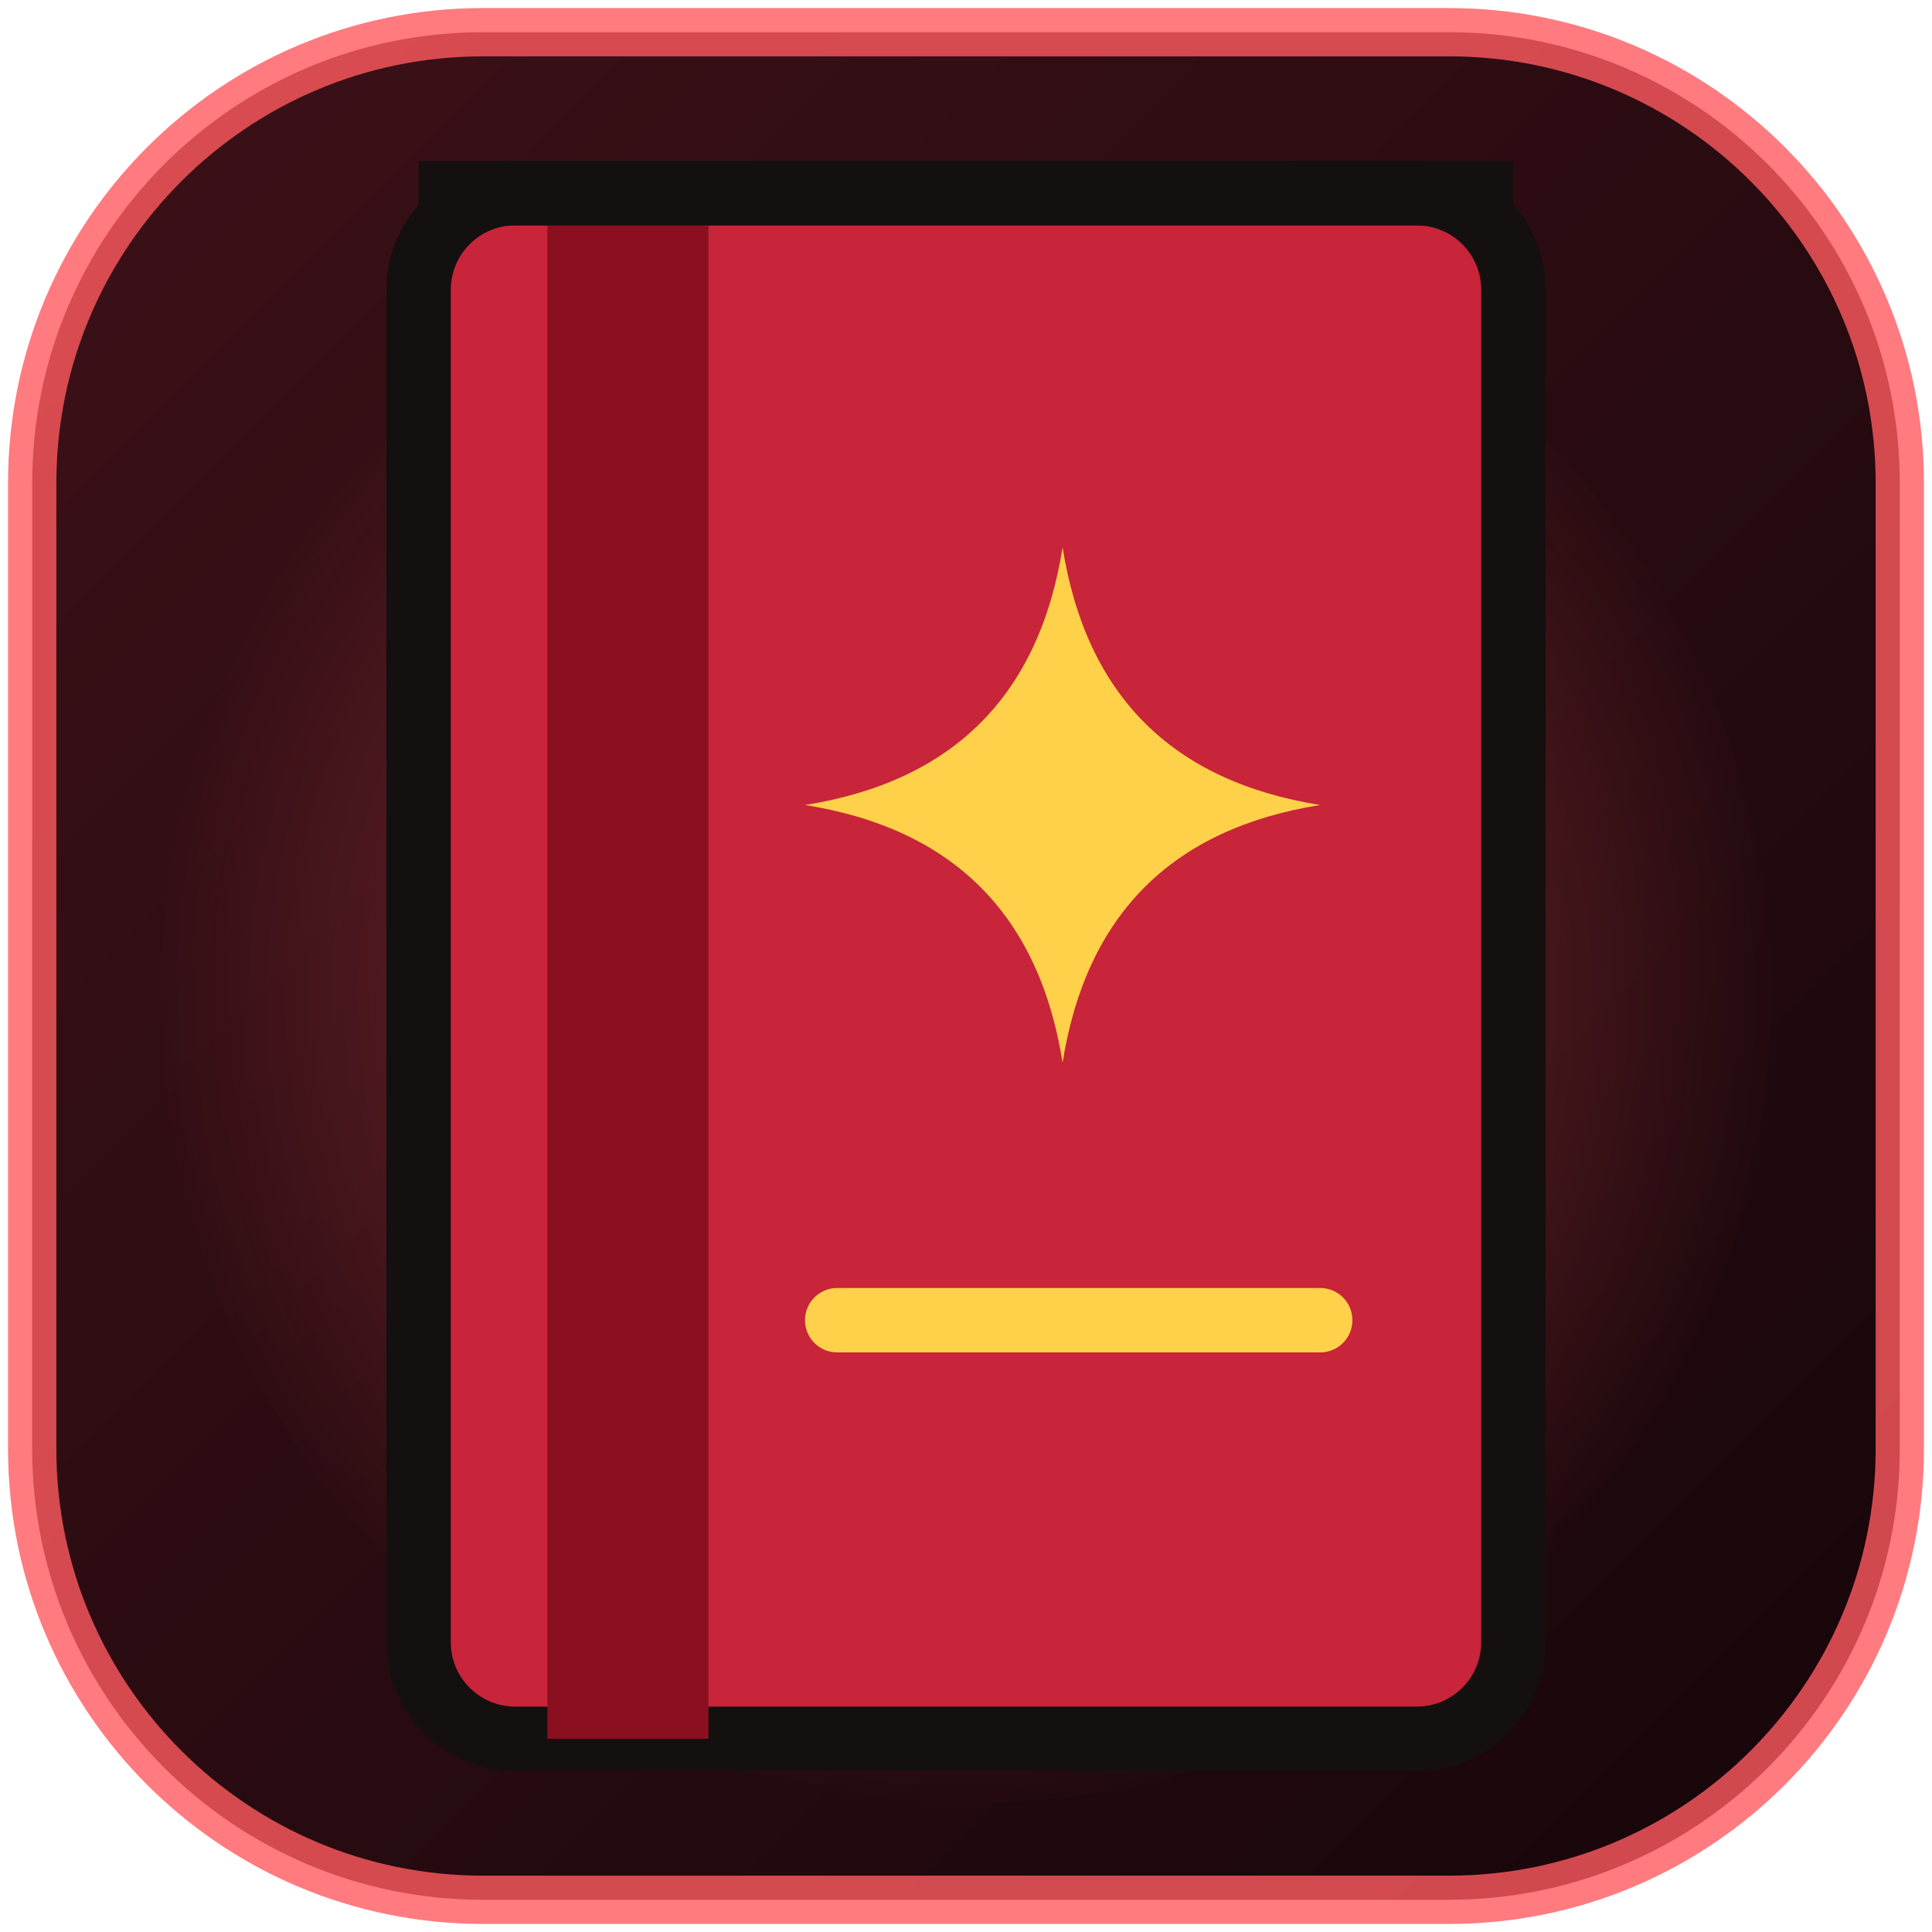
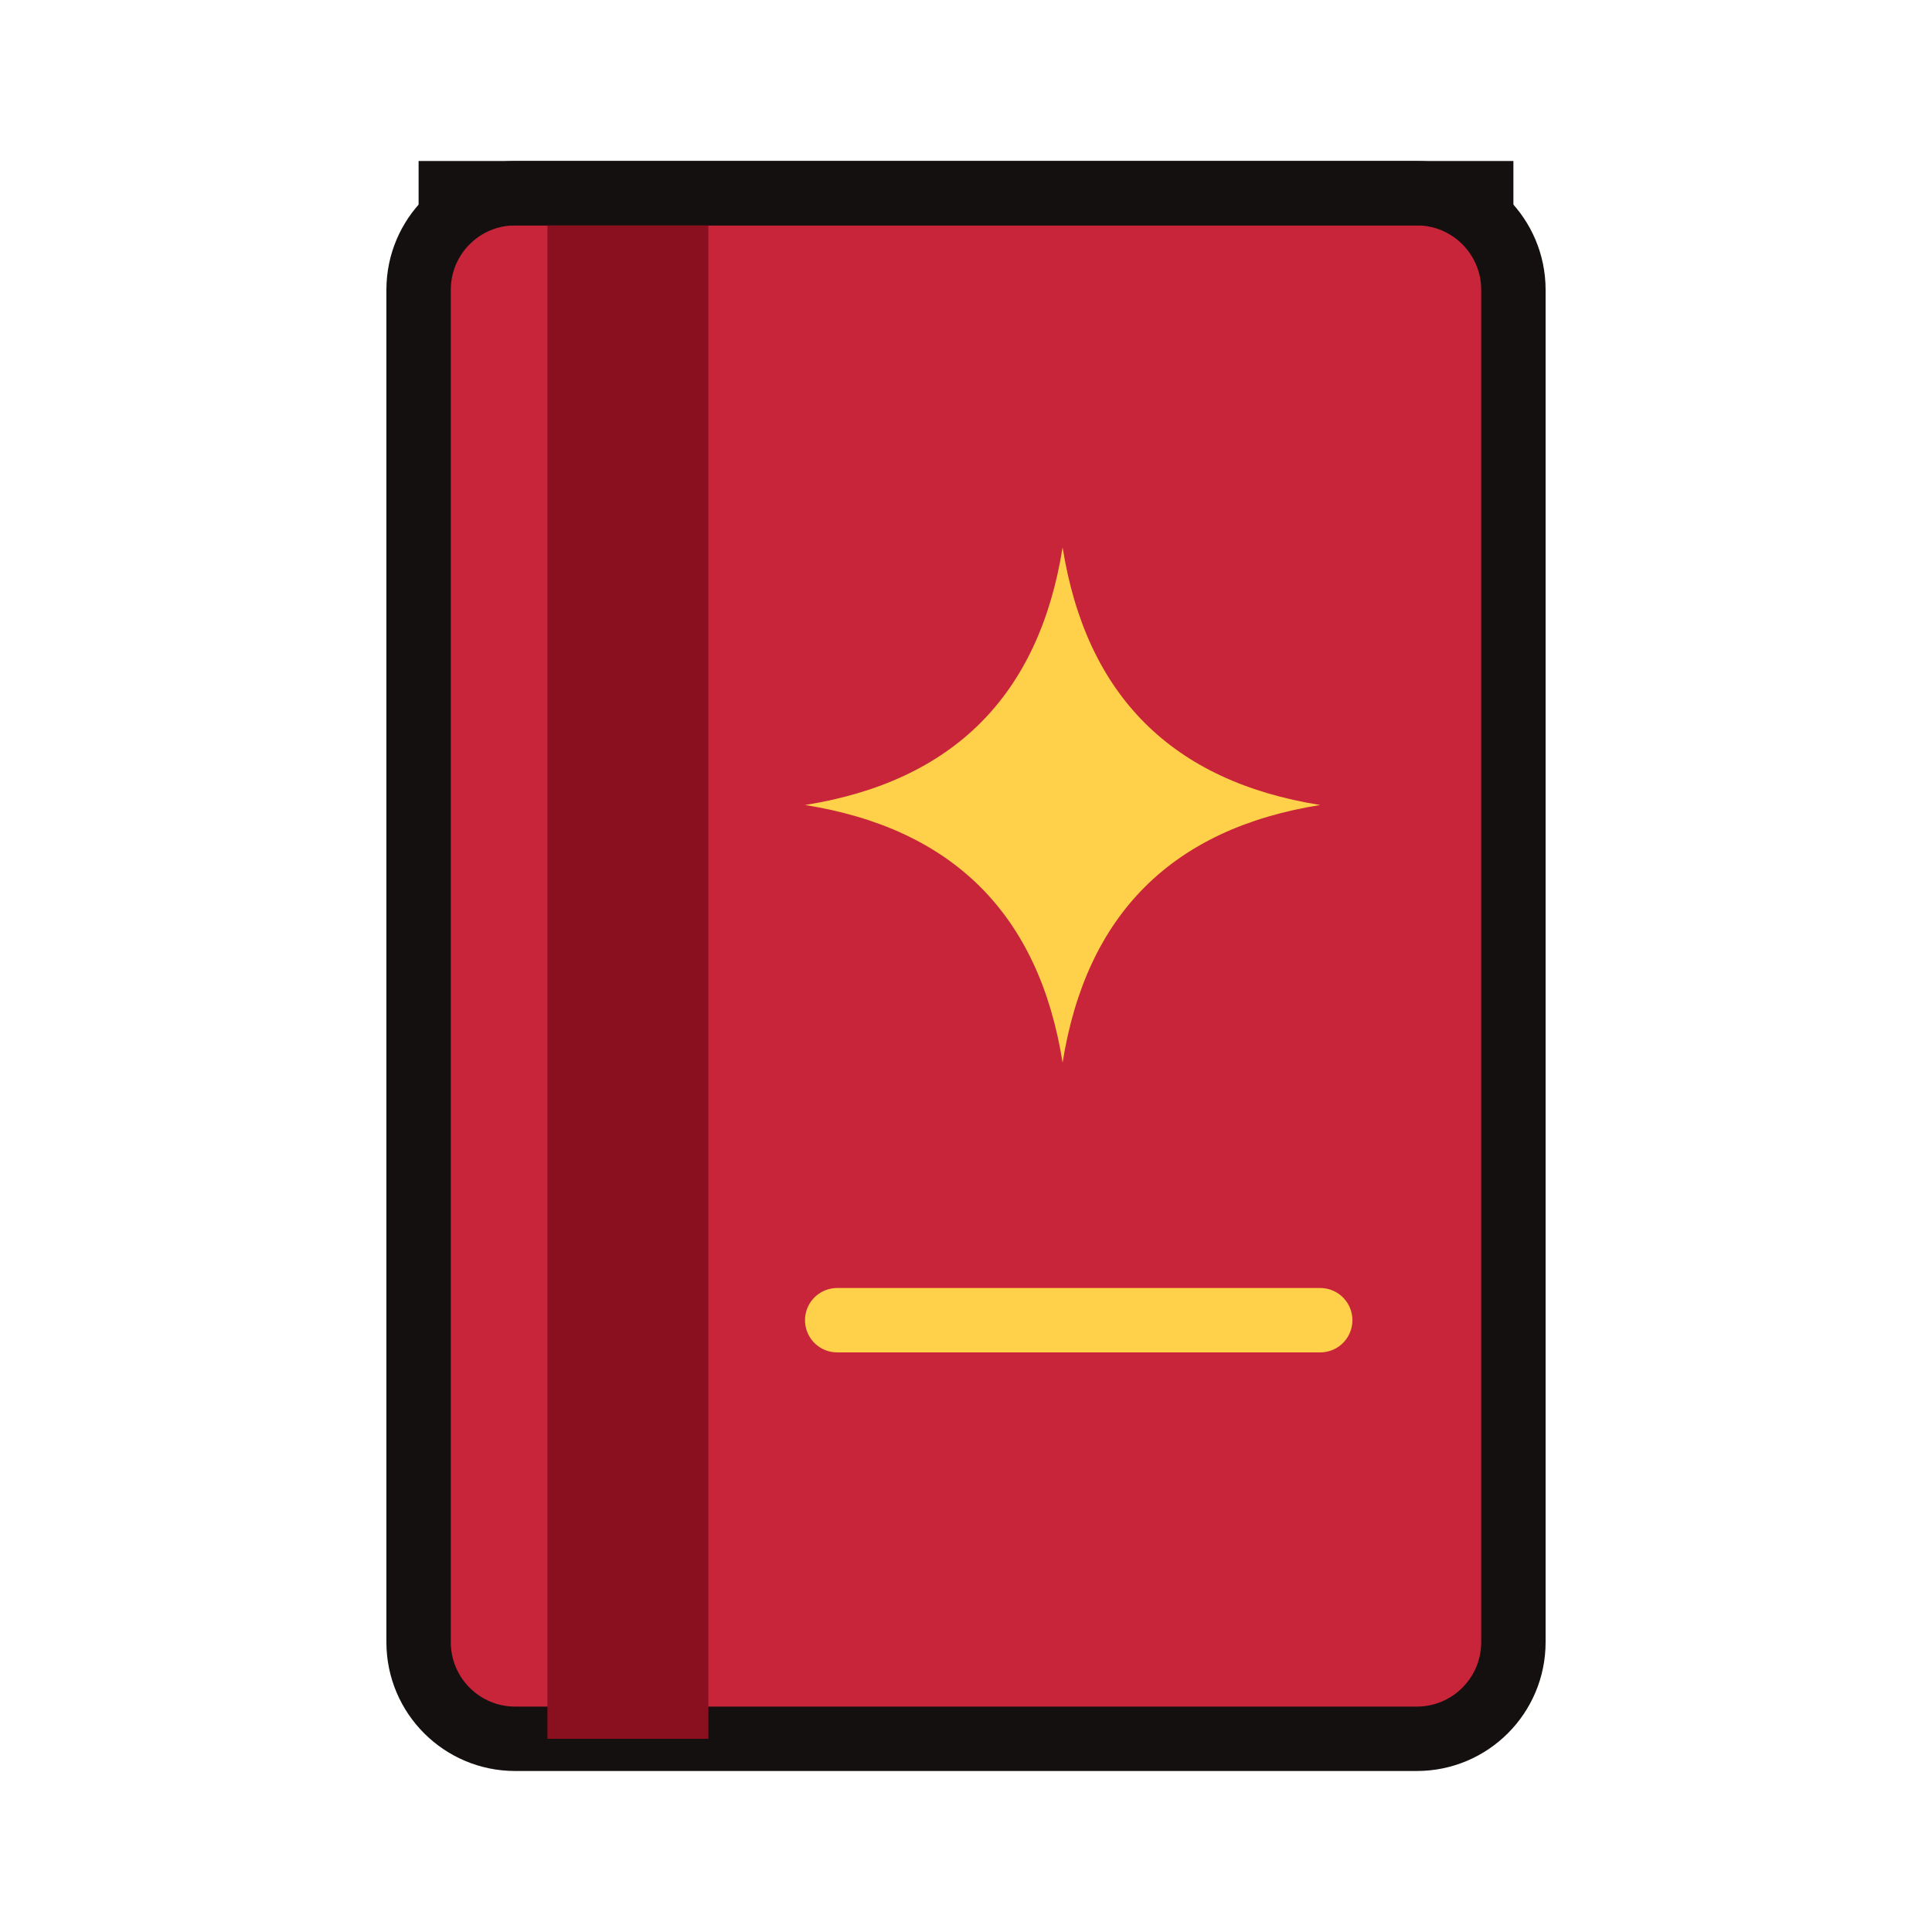
<svg xmlns="http://www.w3.org/2000/svg" viewBox="0 0 120 120">
  <defs>
    <linearGradient id="bredbook" x1="0" y1="0" x2="1" y2="1">
      <stop offset="0" stop-color="#3d1118" />
      <stop offset="1" stop-color="#16060a" />
    </linearGradient>
    <radialGradient id="gredbook" cx=".5" cy=".5" r=".5">
      <stop offset="0" stop-color="#ff5a5f" stop-opacity=".5" />
      <stop offset="1" stop-color="#ff5a5f" stop-opacity="0" />
    </radialGradient>
  </defs>
-   <rect x="2" y="2" width="116" height="116" rx="28" fill="url(#bredbook)" stroke="#ff5a5f" stroke-opacity=".8" stroke-width="3" />
-   <circle cx="60" cy="62" r="50" fill="url(#gredbook)" />
  <rect x="26" y="12" width="68" height="96" rx="6" fill="#c8243a" stroke="#14100f" stroke-width="4" />
  <rect x="34" y="12" width="10" height="96" rx="0" fill="#8a1020" stroke="#14100f" stroke-width="0" />
  <path d="M26 12 H94" stroke="#14100f" stroke-width="4" />
  <path d="M66 34 Q68.2 47.8 82 50 Q68.2 52.2 66 66 Q63.8 52.2 50 50 Q63.8 47.8 66 34Z" fill="#ffd14a" opacity="1" />
  <path d="M52 82 H82" stroke="#ffd14a" stroke-width="4" stroke-linecap="round" />
</svg>
